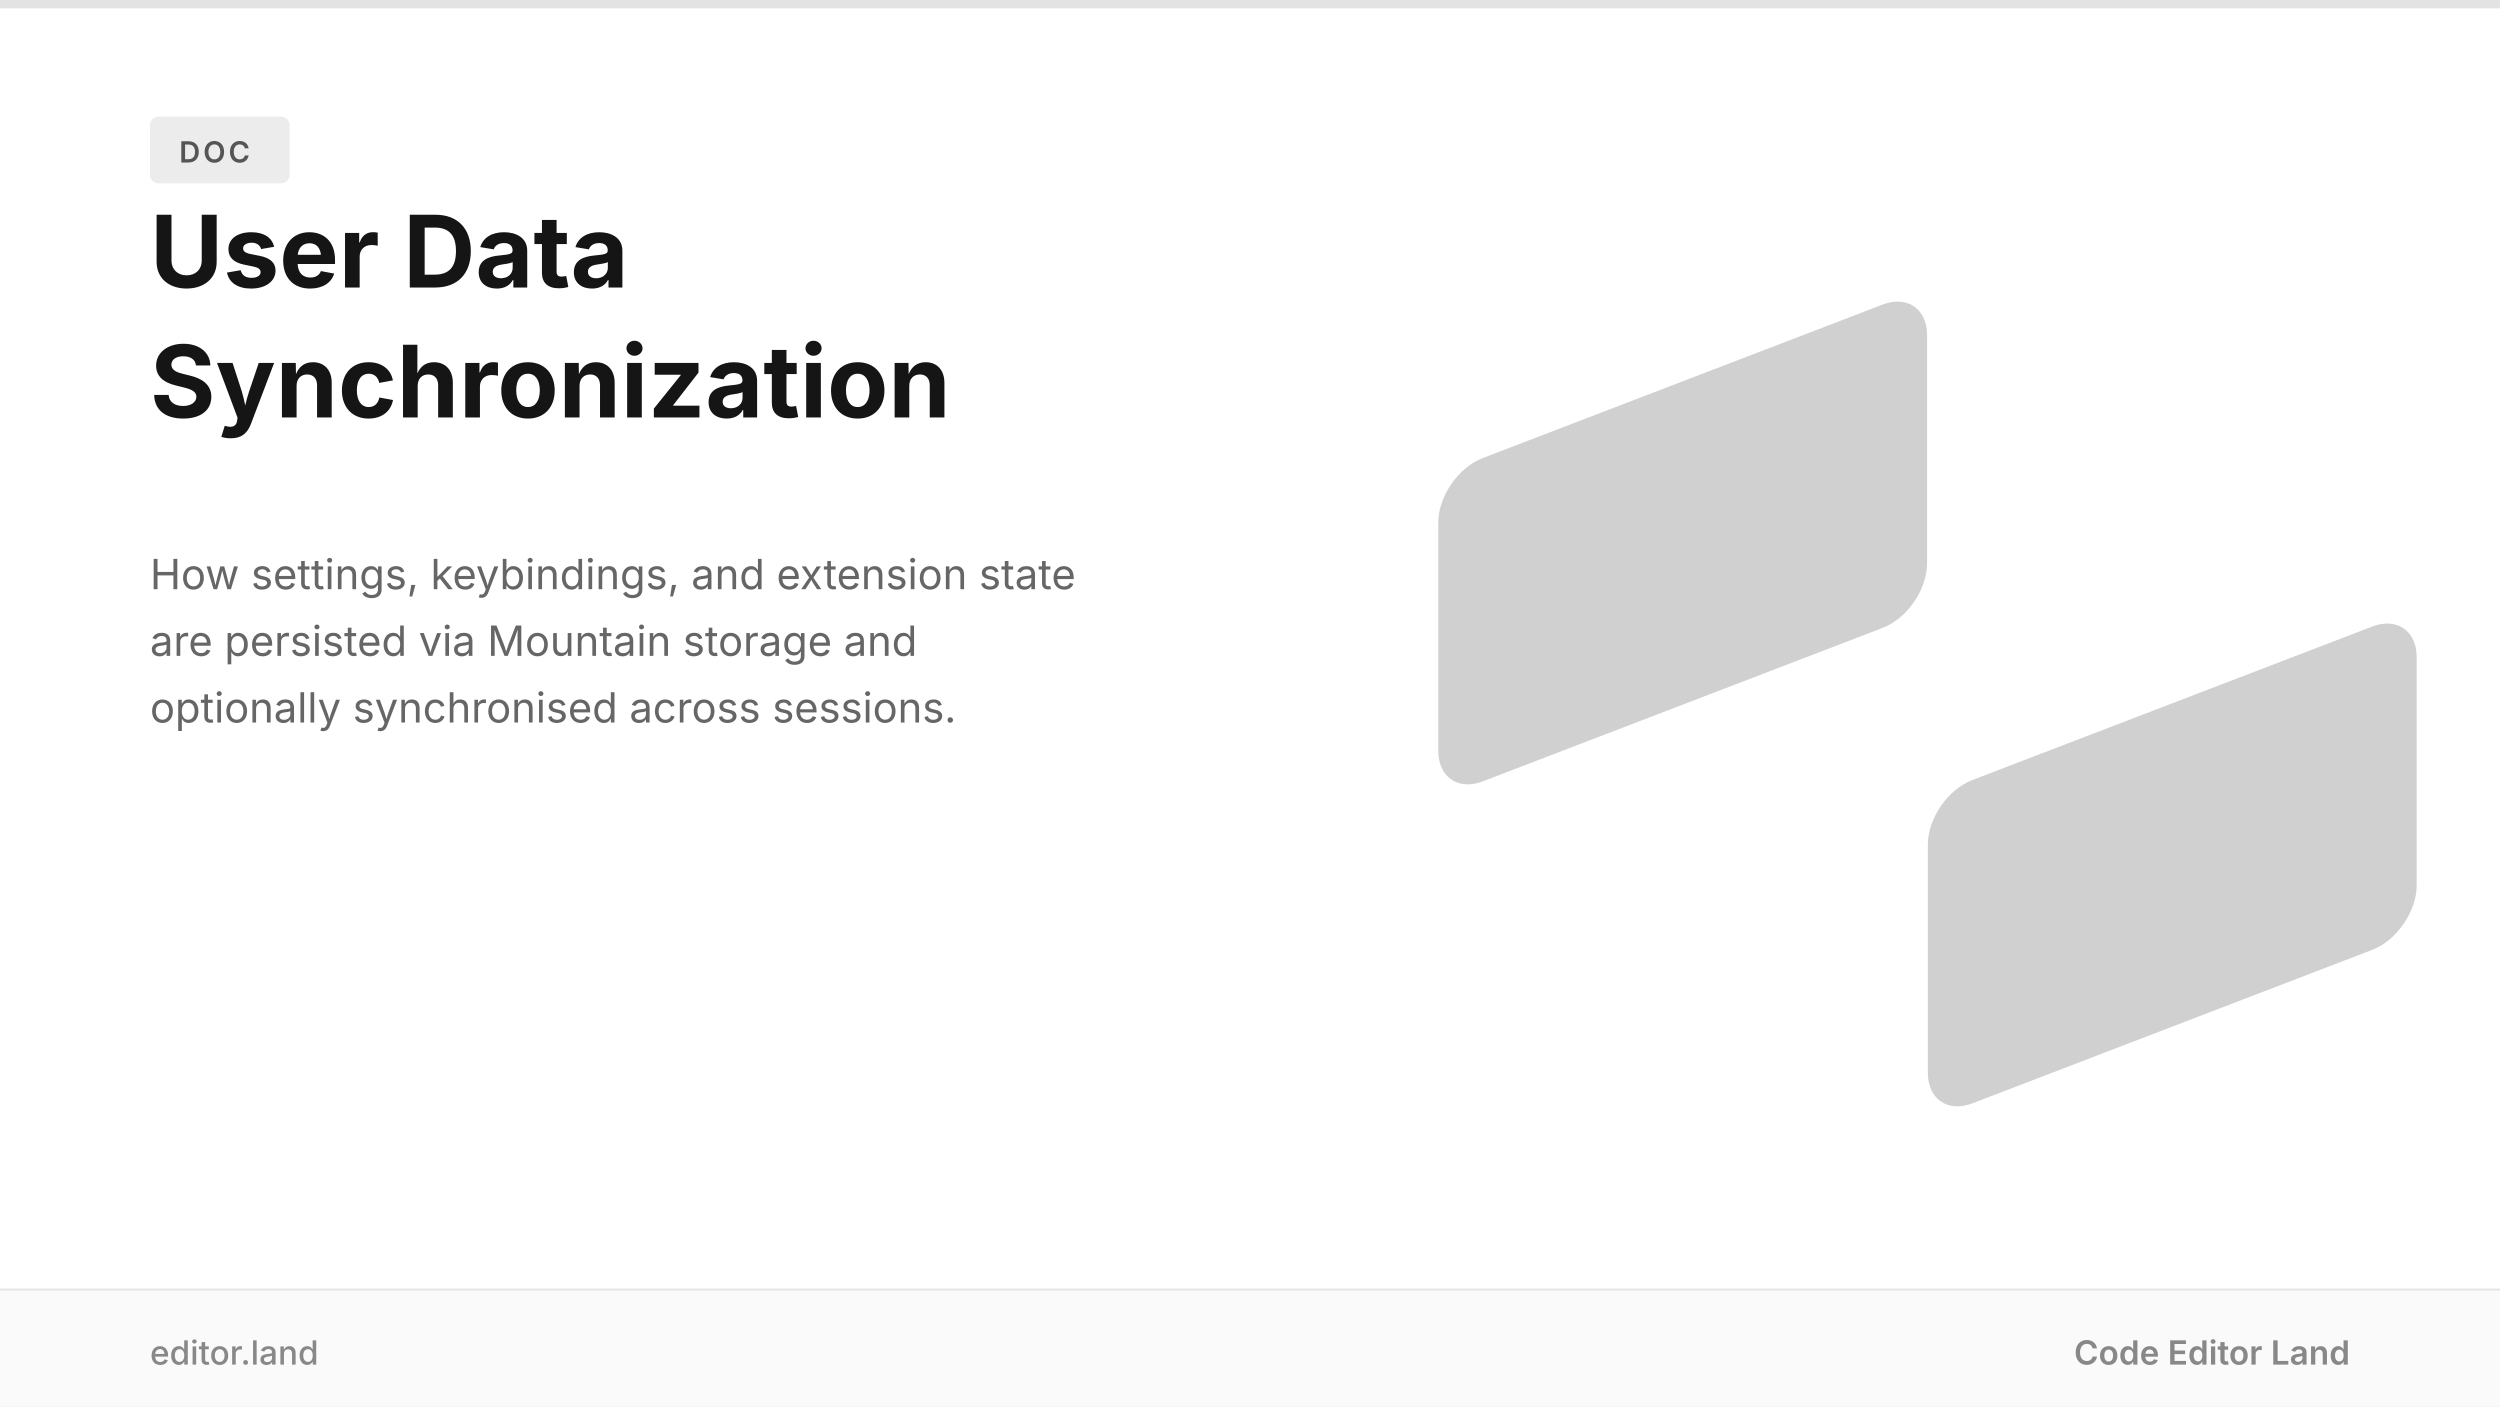
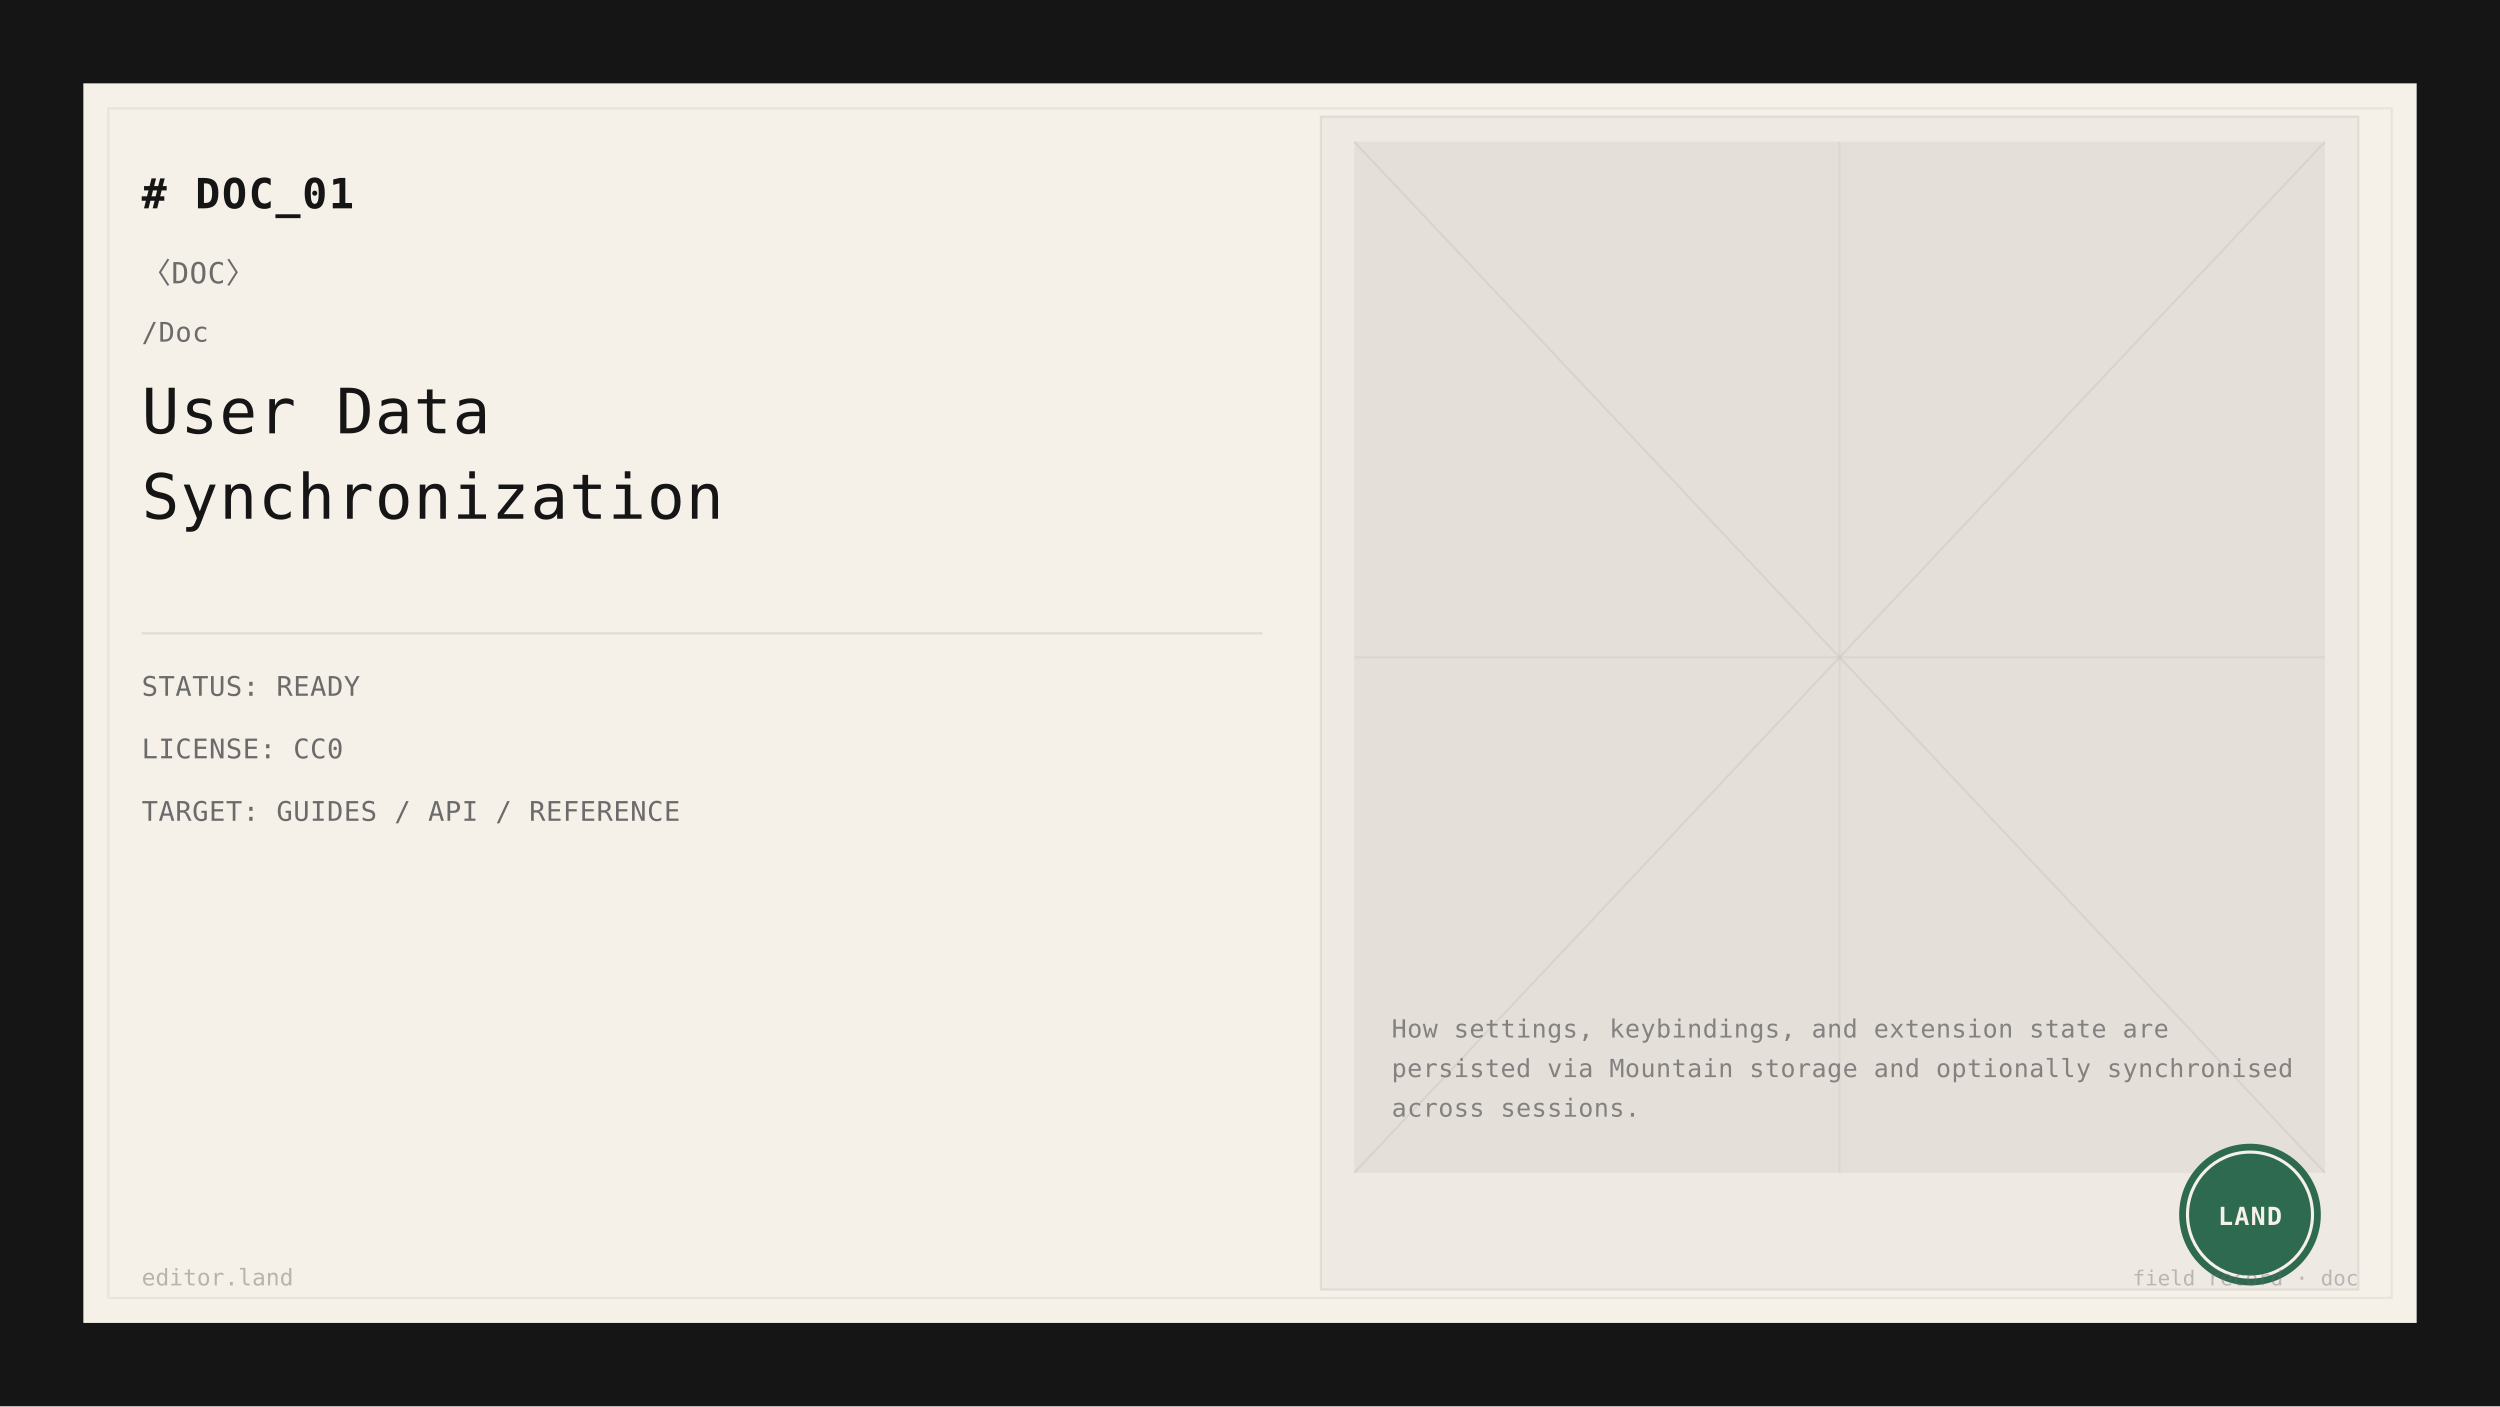
<svg xmlns="http://www.w3.org/2000/svg" width="1200" height="675" viewBox="0 0 1200 675">
-   <rect width="1200" height="675" fill="#ffffff" />
-   <rect width="1200" height="4" fill="#151515" fill-opacity="0.12" />
-   <rect width="1005.28" height="620.771" rx="91.389" transform="matrix(-0.2334 0.08959 0 0.25 925 138)" fill="#151515" fill-opacity="0.20" />
-   <rect width="1005.28" height="620.771" rx="91.389" transform="matrix(-0.2334 0.08959 0 0.25 1160 292.55)" fill="#151515" fill-opacity="0.20" />
-   <rect x="72" y="56" width="67" height="32" rx="4" fill="#151515" fill-opacity="0.08" />
-   <text x="86" y="78" font-family="system-ui, -apple-system, 'Segoe UI', sans-serif" font-size="14" font-weight="600" fill="#555555" letter-spacing="0.1em">DOC</text>
-   <text x="72" y="138" font-family="system-ui, -apple-system, 'Segoe UI', sans-serif" font-size="48" font-weight="700" fill="#151515">User Data</text>
-   <text x="72" y="200.4" font-family="system-ui, -apple-system, 'Segoe UI', sans-serif" font-size="48" font-weight="700" fill="#151515">Synchronization</text>
-   <text x="72" y="282.8" font-family="system-ui, -apple-system, 'Segoe UI', sans-serif" font-size="20" font-weight="400" fill="#666666">How settings, keybindings, and extension state</text>
-   <text x="72" y="314.8" font-family="system-ui, -apple-system, 'Segoe UI', sans-serif" font-size="20" font-weight="400" fill="#666666">are persisted via Mountain storage and</text>
-   <text x="72" y="346.8" font-family="system-ui, -apple-system, 'Segoe UI', sans-serif" font-size="20" font-weight="400" fill="#666666">optionally synchronised across sessions.</text>
-   <rect y="619" width="1200" height="56" fill="#fafafa" />
-   <line x1="0" y1="619" x2="1200" y2="619" stroke="#e5e5e5" stroke-width="1" />
-   <text x="72" y="655" font-family="system-ui, -apple-system, 'Segoe UI', sans-serif" font-size="16" font-weight="500" fill="#888888">editor.land</text>
-   <text x="1128" y="655" font-family="system-ui, -apple-system, 'Segoe UI', sans-serif" font-size="16" font-weight="600" fill="#888888" text-anchor="end">Code Editor Land</text>
+   <path fill="#151515" d="M0 0h1200v675H0z" />
+   <path fill="#f5f0e8" d="M40 40h1120v595H40z" />
+   <path fill="none" stroke="#151515" stroke-opacity=".06" d="M52 52h1096v571H52z" />
+   <text x="68" y="100" fill="#151515" font-family="'JetBrains Mono', 'SF Mono', 'Fira Code', monospace" font-size="20" font-weight="600" letter-spacing=".04em"># DOC_01</text>
+   <text x="68" y="136" fill="#6b6b6b" font-family="'JetBrains Mono', 'SF Mono', 'Fira Code', monospace" font-size="14" font-weight="400" letter-spacing=".02em">〈DOC〉</text>
+   <text x="68" y="164" fill="#6b6b6b" font-family="'JetBrains Mono', 'SF Mono', 'Fira Code', monospace" font-size="13" font-weight="400" letter-spacing=".02em">/Doc</text>
+   <text x="68" y="208" fill="#151515" font-family="'JetBrains Mono', 'SF Mono', 'Fira Code', monospace" font-size="30" font-weight="500" letter-spacing=".02em">User Data</text>
+   <text x="68" y="249" fill="#151515" font-family="'JetBrains Mono', 'SF Mono', 'Fira Code', monospace" font-size="30" font-weight="500" letter-spacing=".02em">Synchronization</text>
+   <path stroke="#151515" stroke-opacity=".1" d="M68 304h538" />
+   <text x="68" y="334" fill="#6b6b6b" font-family="'JetBrains Mono', 'SF Mono', 'Fira Code', monospace" font-size="13" font-weight="400" letter-spacing=".02em">STATUS: READY</text>
+   <text x="68" y="364" fill="#6b6b6b" font-family="'JetBrains Mono', 'SF Mono', 'Fira Code', monospace" font-size="13" font-weight="400" letter-spacing=".02em">LICENSE: CC0</text>
+   <text x="68" y="394" fill="#6b6b6b" font-family="'JetBrains Mono', 'SF Mono', 'Fira Code', monospace" font-size="13" font-weight="400" letter-spacing=".02em">TARGET: GUIDES / API / REFERENCE</text>
+   <path fill="#151515" fill-opacity=".03" d="M634 56h498v563H634z" />
+   <path fill="none" stroke="#151515" stroke-opacity=".08" d="M634 56h498v563H634z" />
+   <path fill="#151515" fill-opacity=".05" d="M650 68h466v495H650z" />
+   <path stroke="#151515" stroke-opacity=".06" d="m650 68 466 495m0-495L650 563" />
+   <path stroke="#151515" stroke-opacity=".04" d="M883 68v495M650 315.5h466" />
+   <text x="668" y="498" fill="#6b6b6b" fill-opacity=".8" font-family="'JetBrains Mono', 'SF Mono', 'Fira Code', monospace" font-size="12" font-weight="400" letter-spacing=".02em">How settings, keybindings, and extension state are</text>
+   <text x="668" y="517" fill="#6b6b6b" fill-opacity=".8" font-family="'JetBrains Mono', 'SF Mono', 'Fira Code', monospace" font-size="12" font-weight="400" letter-spacing=".02em">persisted via Mountain storage and optionally synchronised</text>
+   <text x="668" y="536" fill="#6b6b6b" fill-opacity=".8" font-family="'JetBrains Mono', 'SF Mono', 'Fira Code', monospace" font-size="12" font-weight="400" letter-spacing=".02em">across sessions.</text>
+   <circle cx="1080" cy="583" r="34" fill="#2d6a4f" />
+   <circle cx="1080" cy="583" r="30" fill="none" stroke="#f5f0e8" stroke-width="1.5" />
+   <text x="1080" y="588" fill="#f5f0e8" font-family="'JetBrains Mono', 'SF Mono', 'Fira Code', monospace" font-size="12" font-weight="600" letter-spacing=".05em" text-anchor="middle">LAND</text>
+   <text x="68" y="617" fill="#6b6b6b" fill-opacity=".45" font-family="'JetBrains Mono', 'SF Mono', 'Fira Code', monospace" font-size="11" font-weight="400">editor.land</text>
+   <text x="1132" y="617" fill="#6b6b6b" fill-opacity=".4" font-family="'JetBrains Mono', 'SF Mono', 'Fira Code', monospace" font-size="10" font-weight="400" text-anchor="end">field record · doc</text>
</svg>
